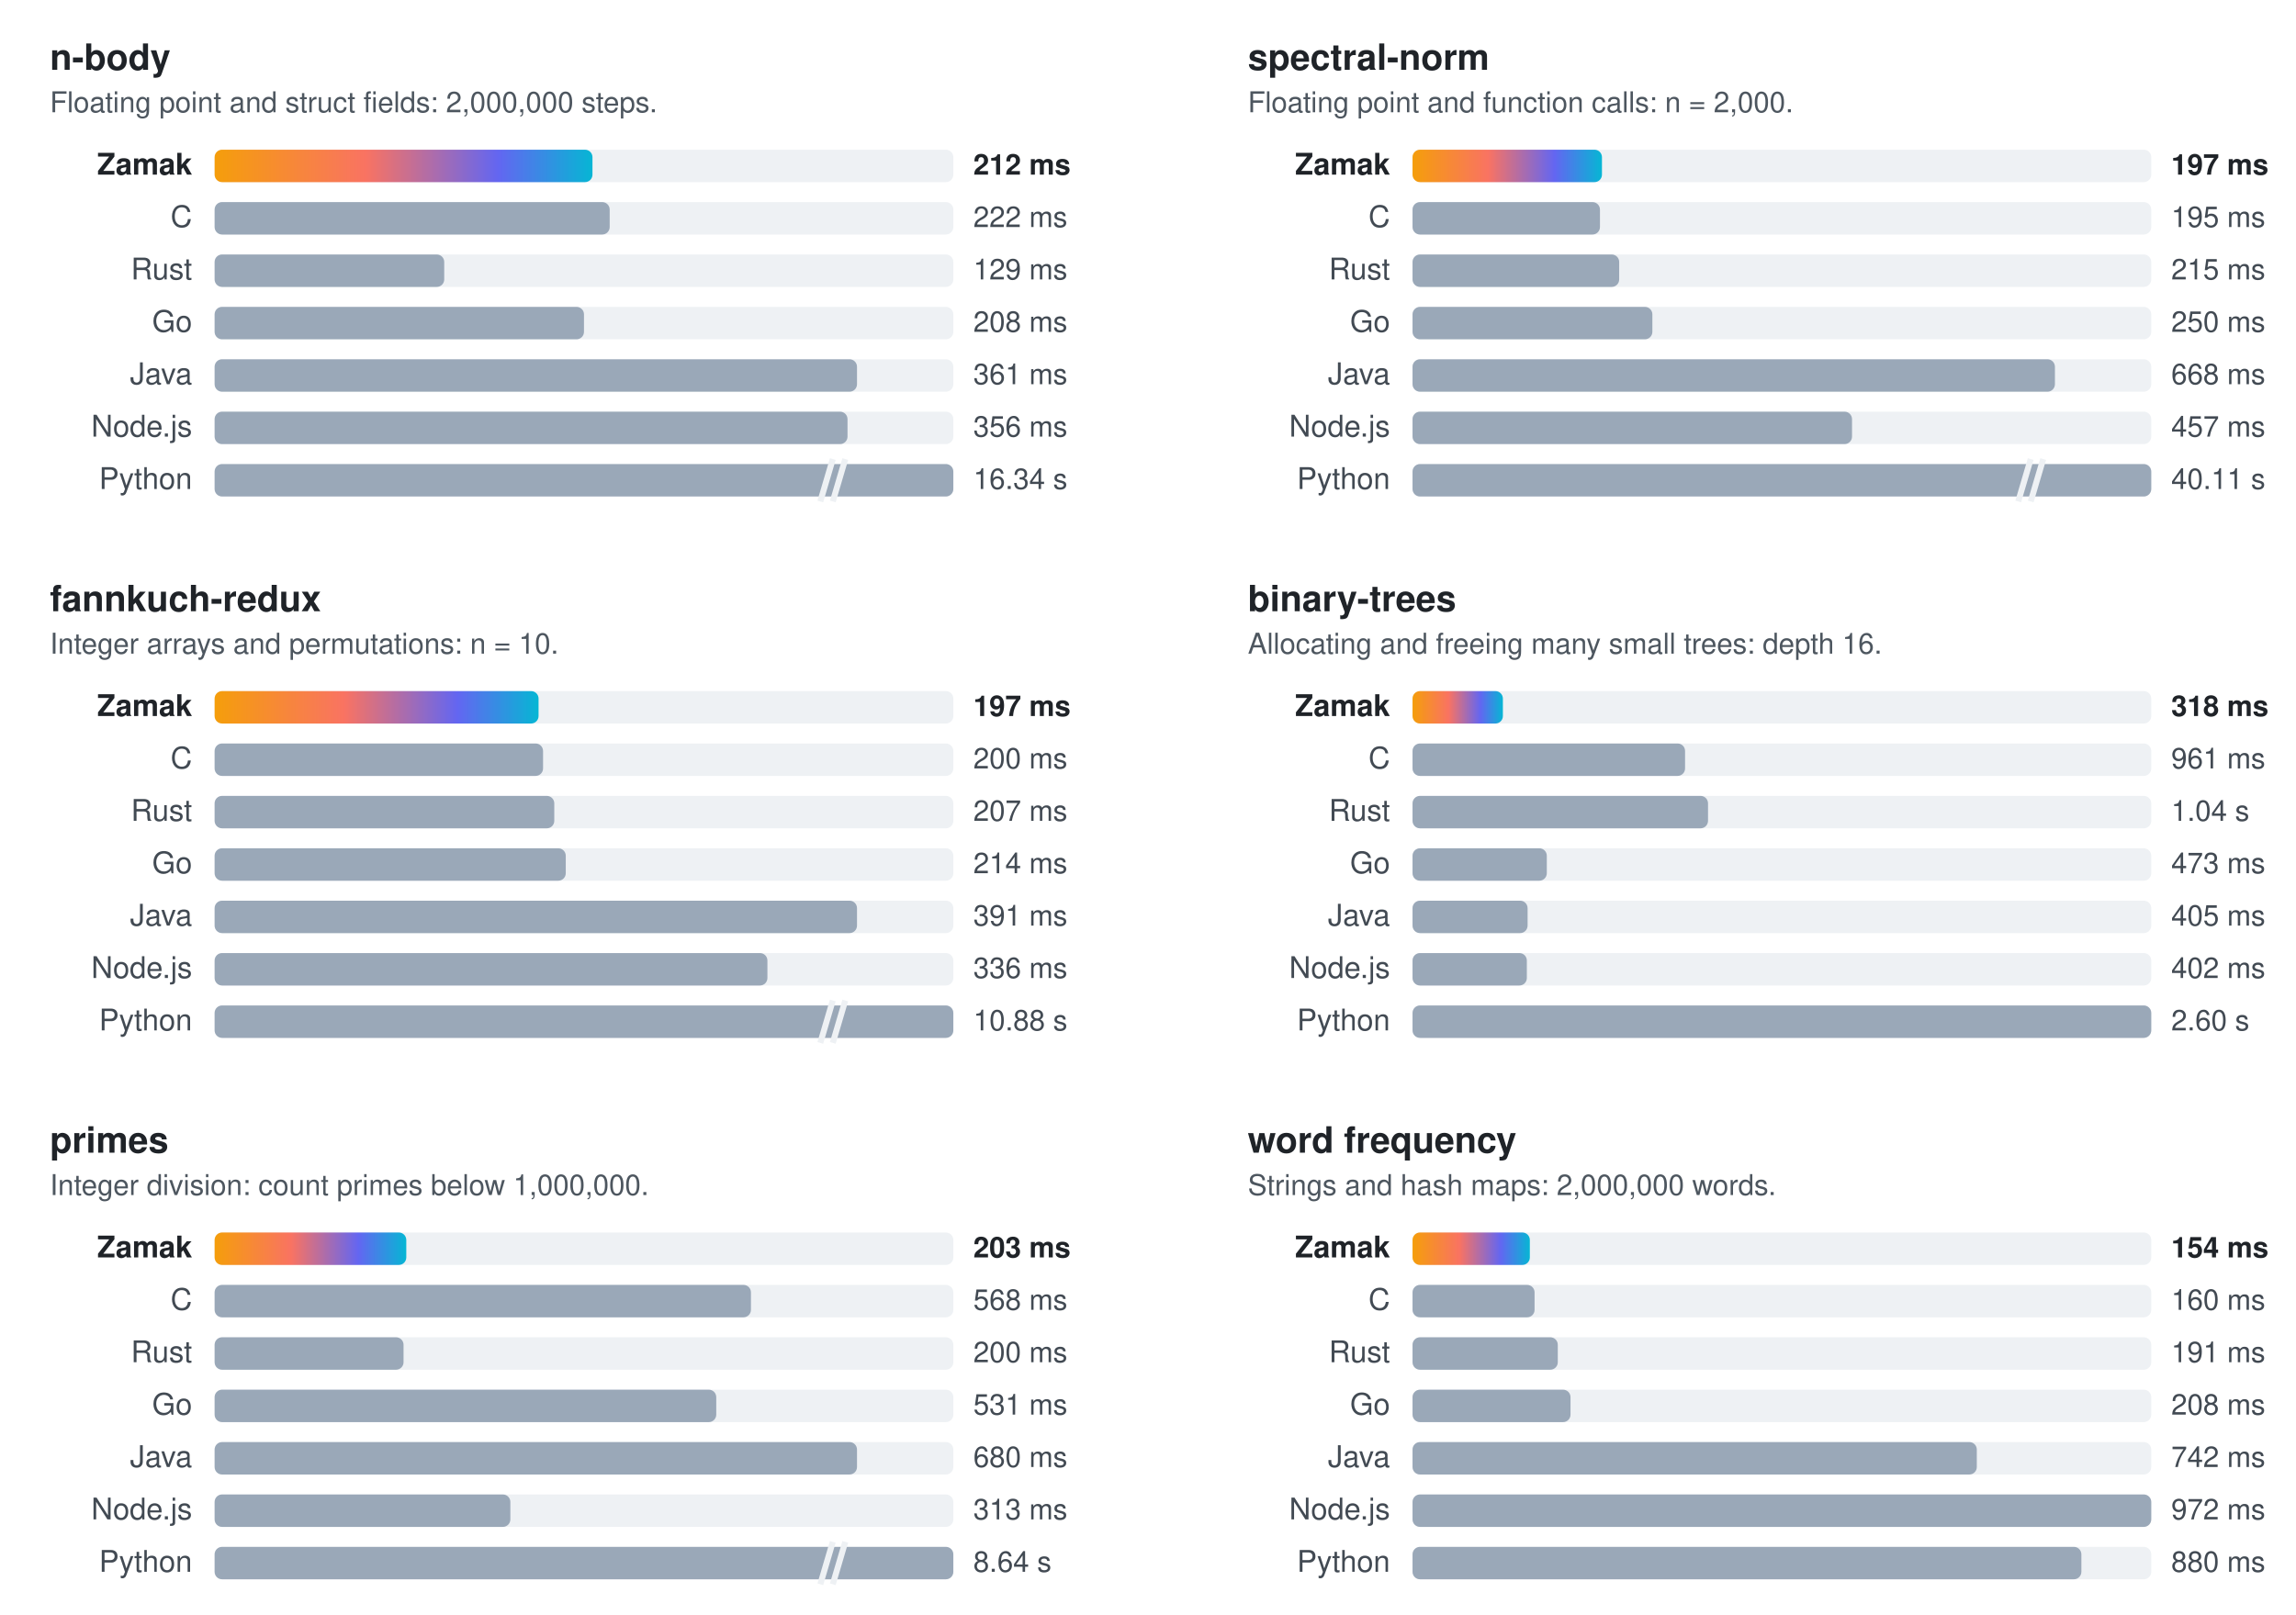
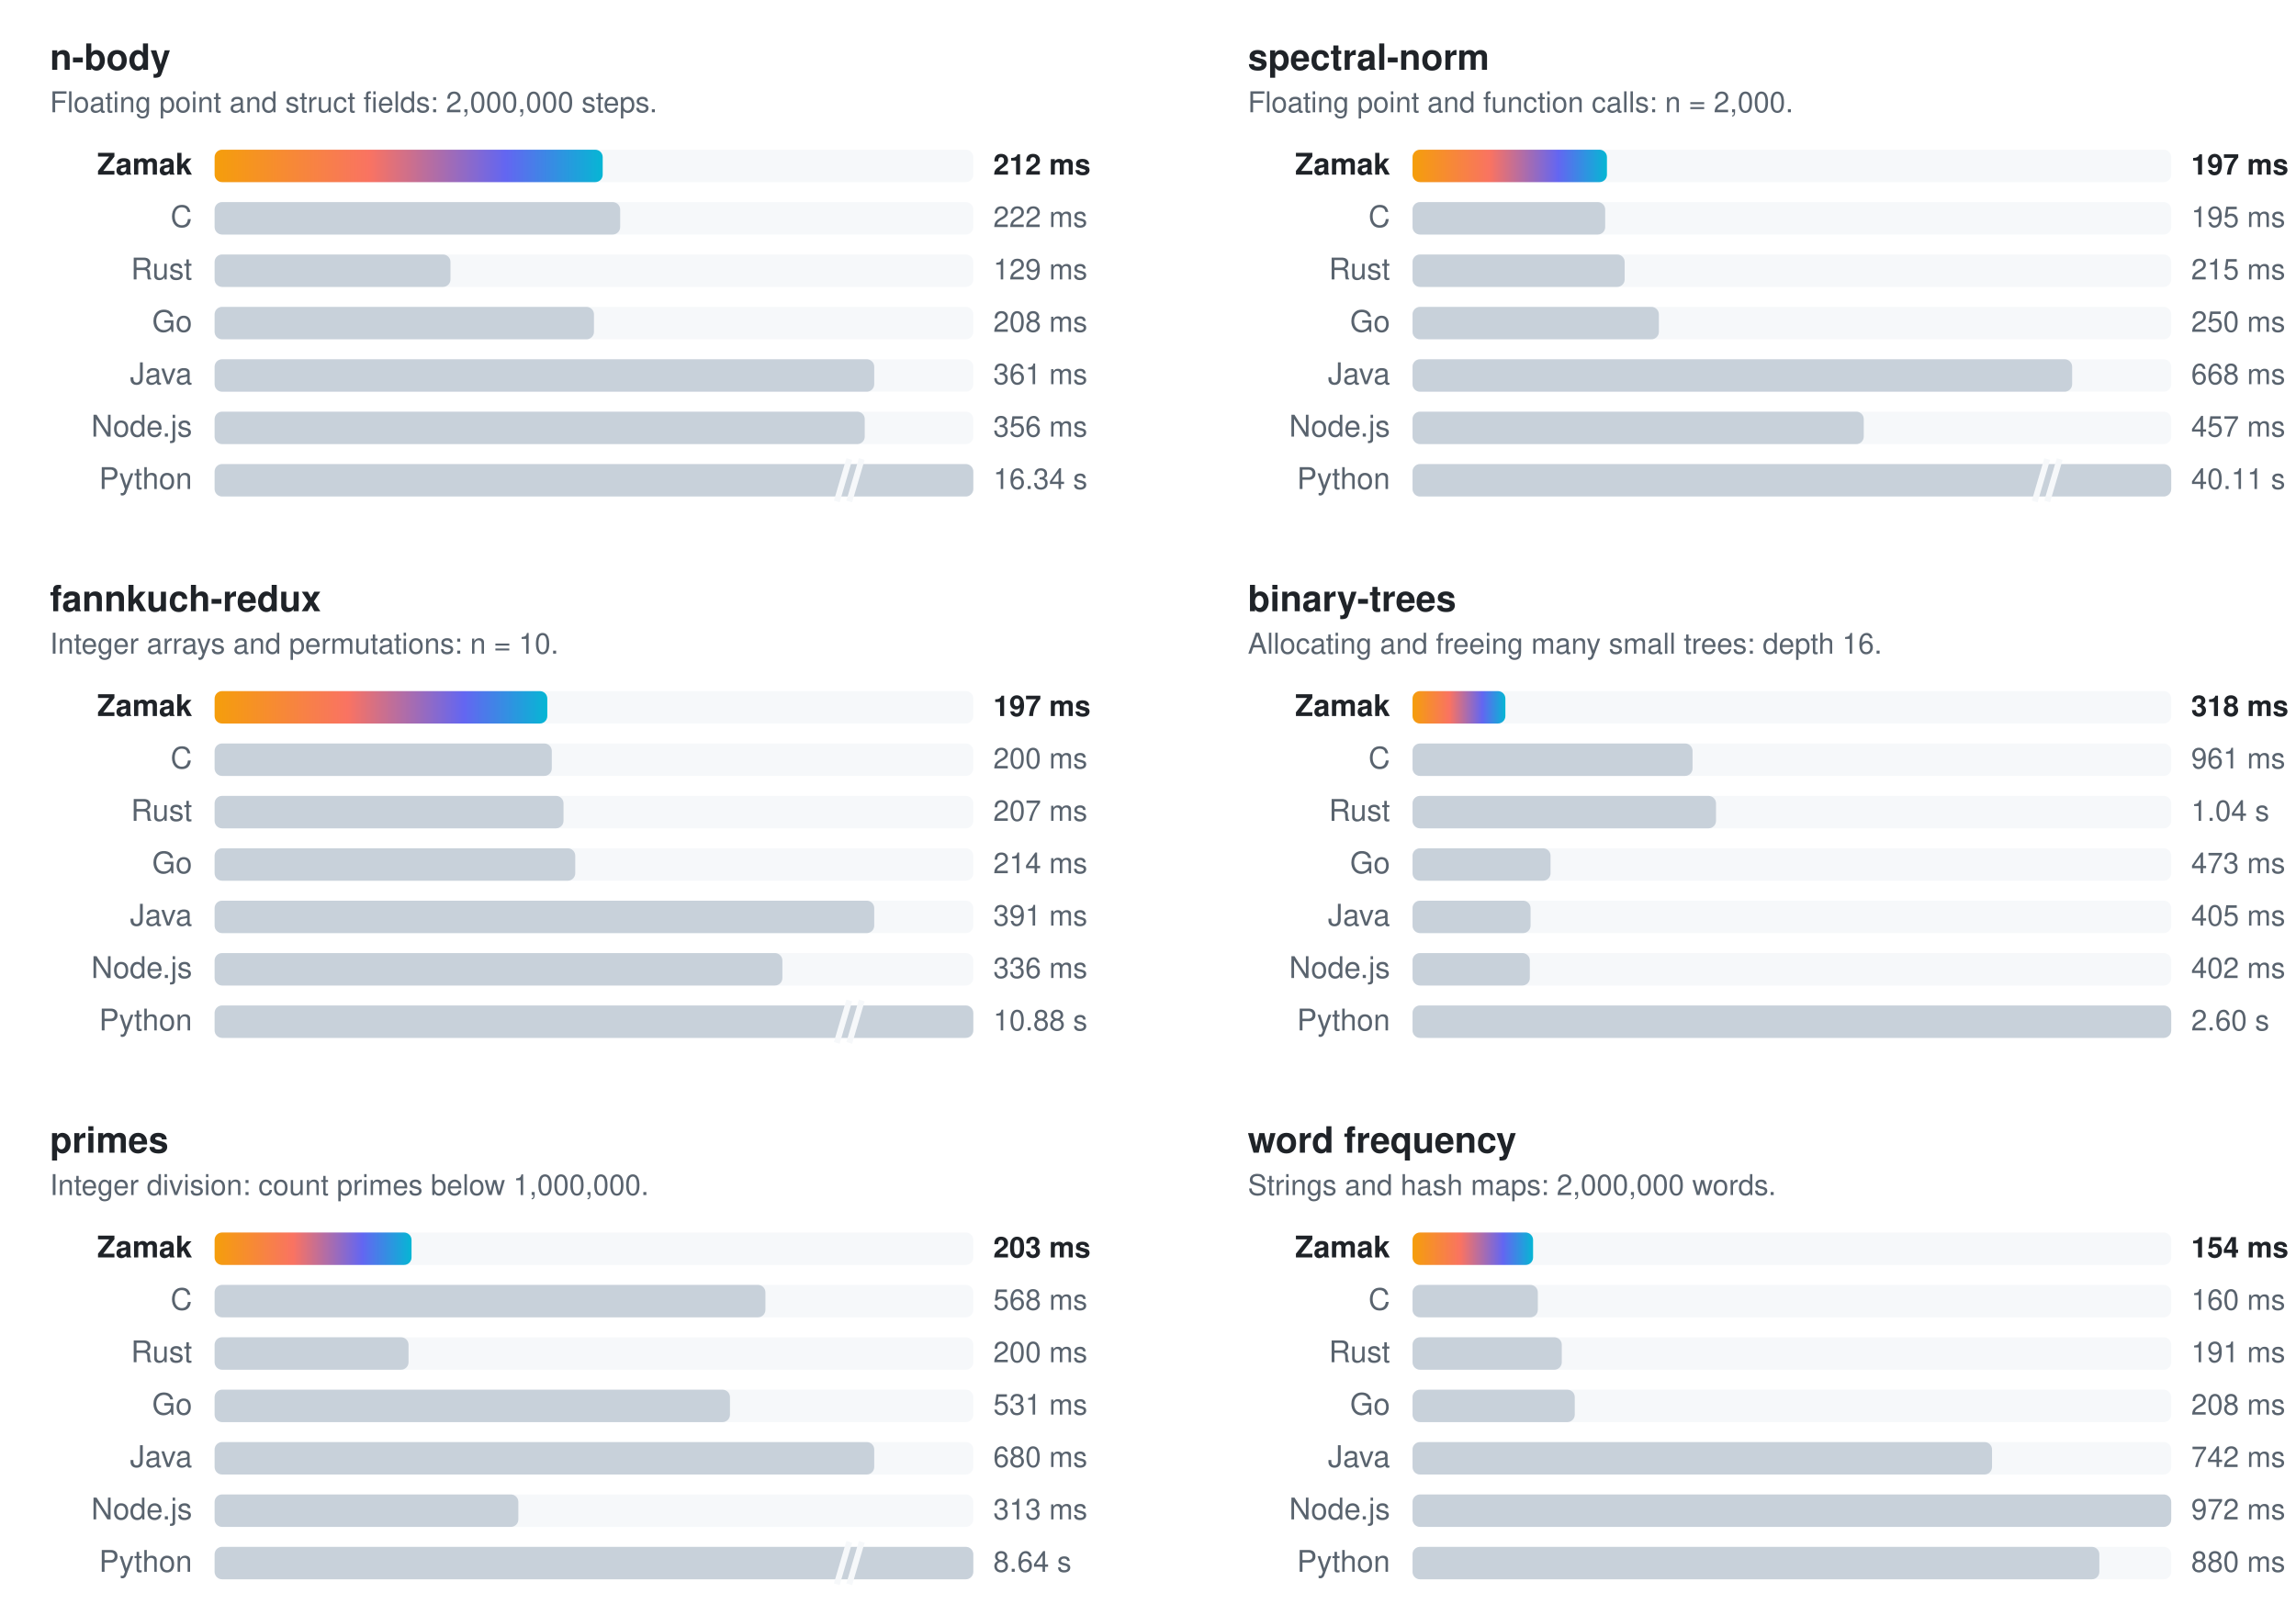
<svg xmlns="http://www.w3.org/2000/svg" viewBox="0 0 920 647" width="920" height="647" role="img" aria-label="Run time of six programs in Zamak, C, Rust, Go, Java, Node.js, and Python" font-family="-apple-system, 'Segoe UI', Helvetica, Arial, sans-serif">
  <defs>
    <linearGradient id="brand" x1="0" x2="1" y1="0" y2="0">
      <stop offset="0" stop-color="#f59e0b" />
      <stop offset="0.4" stop-color="#f97362" />
      <stop offset="0.75" stop-color="#6366f1" />
      <stop offset="1" stop-color="#06b6d4" />
    </linearGradient>
  </defs>
  <text x="20" y="28" font-size="14.5" font-weight="600" fill="#1f2328">n-body</text>
-   <text x="20" y="45" font-size="11.5" fill="#4d565f">Floating point and struct fields: 2,000,000 steps.</text>
+   <text x="20" y="45" font-size="11.5" fill="#59636e">Floating point and struct fields: 2,000,000 steps.</text>
  <text x="77" y="70" font-size="12" text-anchor="end" font-weight="600" fill="#1f2328">Zamak</text>
-   <rect x="86" y="60" width="296" height="13" rx="3" fill="#eef1f4" />
-   <rect x="86" y="60" width="151.4" height="13" rx="3" fill="url(#brand)" />
-   <text x="390" y="70" font-size="11.5" font-weight="600" fill="#1f2328">212 ms</text>
-   <text x="77" y="91" font-size="12" text-anchor="end" font-weight="500" fill="#424a53">C</text>
-   <rect x="86" y="81" width="296" height="13" rx="3" fill="#eef1f4" />
-   <rect x="86" y="81" width="158.3" height="13" rx="3" fill="#9aa8b8" />
-   <text x="390" y="91" font-size="11.5" font-weight="500" fill="#424a53">222 ms</text>
-   <text x="77" y="112" font-size="12" text-anchor="end" font-weight="500" fill="#424a53">Rust</text>
-   <rect x="86" y="102" width="296" height="13" rx="3" fill="#eef1f4" />
-   <rect x="86" y="102" width="92.0" height="13" rx="3" fill="#9aa8b8" />
-   <text x="390" y="112" font-size="11.5" font-weight="500" fill="#424a53">129 ms</text>
-   <text x="77" y="133" font-size="12" text-anchor="end" font-weight="500" fill="#424a53">Go</text>
-   <rect x="86" y="123" width="296" height="13" rx="3" fill="#eef1f4" />
-   <rect x="86" y="123" width="148.0" height="13" rx="3" fill="#9aa8b8" />
-   <text x="390" y="133" font-size="11.5" font-weight="500" fill="#424a53">208 ms</text>
-   <text x="77" y="154" font-size="12" text-anchor="end" font-weight="500" fill="#424a53">Java</text>
-   <rect x="86" y="144" width="296" height="13" rx="3" fill="#eef1f4" />
-   <rect x="86" y="144" width="257.4" height="13" rx="3" fill="#9aa8b8" />
-   <text x="390" y="154" font-size="11.5" font-weight="500" fill="#424a53">361 ms</text>
-   <text x="77" y="175" font-size="12" text-anchor="end" font-weight="500" fill="#424a53">Node.js</text>
-   <rect x="86" y="165" width="296" height="13" rx="3" fill="#eef1f4" />
-   <rect x="86" y="165" width="253.6" height="13" rx="3" fill="#9aa8b8" />
-   <text x="390" y="175" font-size="11.5" font-weight="500" fill="#424a53">356 ms</text>
-   <text x="77" y="196" font-size="12" text-anchor="end" font-weight="500" fill="#424a53">Python</text>
-   <rect x="86" y="186" width="296" height="13" rx="3" fill="#eef1f4" />
-   <rect x="86" y="186" width="296.0" height="13" rx="3" fill="#9aa8b8" />
-   <path d="M328.7 201 l5 -17" stroke="#eef1f4" stroke-width="2.4" />
-   <path d="M333.7 201 l5 -17" stroke="#eef1f4" stroke-width="2.4" />
-   <text x="390" y="196" font-size="11.5" font-weight="500" fill="#424a53">16.34 s</text>
+   <rect x="86" y="60" width="304" height="13" rx="3" fill="#f6f8fa" />
+   <rect x="86" y="60" width="155.5" height="13" rx="3" fill="url(#brand)" />
+   <text x="398" y="70" font-size="11.5" font-weight="600" fill="#1f2328">212 ms</text>
+   <text x="77" y="91" font-size="12" text-anchor="end" font-weight="400" fill="#59636e">C</text>
+   <rect x="86" y="81" width="304" height="13" rx="3" fill="#f6f8fa" />
+   <rect x="86" y="81" width="162.5" height="13" rx="3" fill="#c8d1da" />
+   <text x="398" y="91" font-size="11.5" font-weight="400" fill="#59636e">222 ms</text>
+   <text x="77" y="112" font-size="12" text-anchor="end" font-weight="400" fill="#59636e">Rust</text>
+   <rect x="86" y="102" width="304" height="13" rx="3" fill="#f6f8fa" />
+   <rect x="86" y="102" width="94.5" height="13" rx="3" fill="#c8d1da" />
+   <text x="398" y="112" font-size="11.5" font-weight="400" fill="#59636e">129 ms</text>
+   <text x="77" y="133" font-size="12" text-anchor="end" font-weight="400" fill="#59636e">Go</text>
+   <rect x="86" y="123" width="304" height="13" rx="3" fill="#f6f8fa" />
+   <rect x="86" y="123" width="152.0" height="13" rx="3" fill="#c8d1da" />
+   <text x="398" y="133" font-size="11.5" font-weight="400" fill="#59636e">208 ms</text>
+   <text x="77" y="154" font-size="12" text-anchor="end" font-weight="400" fill="#59636e">Java</text>
+   <rect x="86" y="144" width="304" height="13" rx="3" fill="#f6f8fa" />
+   <rect x="86" y="144" width="264.3" height="13" rx="3" fill="#c8d1da" />
+   <text x="398" y="154" font-size="11.5" font-weight="400" fill="#59636e">361 ms</text>
+   <text x="77" y="175" font-size="12" text-anchor="end" font-weight="400" fill="#59636e">Node.js</text>
+   <rect x="86" y="165" width="304" height="13" rx="3" fill="#f6f8fa" />
+   <rect x="86" y="165" width="260.5" height="13" rx="3" fill="#c8d1da" />
+   <text x="398" y="175" font-size="11.5" font-weight="400" fill="#59636e">356 ms</text>
+   <text x="77" y="196" font-size="12" text-anchor="end" font-weight="400" fill="#59636e">Python</text>
+   <rect x="86" y="186" width="304" height="13" rx="3" fill="#f6f8fa" />
+   <rect x="86" y="186" width="304.0" height="13" rx="3" fill="#c8d1da" />
+   <path d="M335.3 201 l5 -17" stroke="#f6f8fa" stroke-width="2.4" />
+   <path d="M340.3 201 l5 -17" stroke="#f6f8fa" stroke-width="2.4" />
+   <text x="398" y="196" font-size="11.5" font-weight="400" fill="#59636e">16.34 s</text>
  <text x="500" y="28" font-size="14.5" font-weight="600" fill="#1f2328">spectral-norm</text>
-   <text x="500" y="45" font-size="11.5" fill="#4d565f">Floating point and function calls: n = 2,000.</text>
+   <text x="500" y="45" font-size="11.5" fill="#59636e">Floating point and function calls: n = 2,000.</text>
  <text x="557" y="70" font-size="12" text-anchor="end" font-weight="600" fill="#1f2328">Zamak</text>
-   <rect x="566" y="60" width="296" height="13" rx="3" fill="#eef1f4" />
-   <rect x="566" y="60" width="75.9" height="13" rx="3" fill="url(#brand)" />
-   <text x="870" y="70" font-size="11.5" font-weight="600" fill="#1f2328">197 ms</text>
-   <text x="557" y="91" font-size="12" text-anchor="end" font-weight="500" fill="#424a53">C</text>
-   <rect x="566" y="81" width="296" height="13" rx="3" fill="#eef1f4" />
-   <rect x="566" y="81" width="75.1" height="13" rx="3" fill="#9aa8b8" />
-   <text x="870" y="91" font-size="11.5" font-weight="500" fill="#424a53">195 ms</text>
-   <text x="557" y="112" font-size="12" text-anchor="end" font-weight="500" fill="#424a53">Rust</text>
-   <rect x="566" y="102" width="296" height="13" rx="3" fill="#eef1f4" />
-   <rect x="566" y="102" width="82.8" height="13" rx="3" fill="#9aa8b8" />
-   <text x="870" y="112" font-size="11.5" font-weight="500" fill="#424a53">215 ms</text>
-   <text x="557" y="133" font-size="12" text-anchor="end" font-weight="500" fill="#424a53">Go</text>
-   <rect x="566" y="123" width="296" height="13" rx="3" fill="#eef1f4" />
-   <rect x="566" y="123" width="96.1" height="13" rx="3" fill="#9aa8b8" />
-   <text x="870" y="133" font-size="11.5" font-weight="500" fill="#424a53">250 ms</text>
-   <text x="557" y="154" font-size="12" text-anchor="end" font-weight="500" fill="#424a53">Java</text>
-   <rect x="566" y="144" width="296" height="13" rx="3" fill="#eef1f4" />
-   <rect x="566" y="144" width="257.4" height="13" rx="3" fill="#9aa8b8" />
-   <text x="870" y="154" font-size="11.5" font-weight="500" fill="#424a53">668 ms</text>
-   <text x="557" y="175" font-size="12" text-anchor="end" font-weight="500" fill="#424a53">Node.js</text>
-   <rect x="566" y="165" width="296" height="13" rx="3" fill="#eef1f4" />
-   <rect x="566" y="165" width="176.1" height="13" rx="3" fill="#9aa8b8" />
-   <text x="870" y="175" font-size="11.5" font-weight="500" fill="#424a53">457 ms</text>
-   <text x="557" y="196" font-size="12" text-anchor="end" font-weight="500" fill="#424a53">Python</text>
-   <rect x="566" y="186" width="296" height="13" rx="3" fill="#eef1f4" />
-   <rect x="566" y="186" width="296.0" height="13" rx="3" fill="#9aa8b8" />
-   <path d="M808.7 201 l5 -17" stroke="#eef1f4" stroke-width="2.4" />
-   <path d="M813.7 201 l5 -17" stroke="#eef1f4" stroke-width="2.4" />
-   <text x="870" y="196" font-size="11.5" font-weight="500" fill="#424a53">40.11 s</text>
+   <rect x="566" y="60" width="304" height="13" rx="3" fill="#f6f8fa" />
+   <rect x="566" y="60" width="77.9" height="13" rx="3" fill="url(#brand)" />
+   <text x="878" y="70" font-size="11.5" font-weight="600" fill="#1f2328">197 ms</text>
+   <text x="557" y="91" font-size="12" text-anchor="end" font-weight="400" fill="#59636e">C</text>
+   <rect x="566" y="81" width="304" height="13" rx="3" fill="#f6f8fa" />
+   <rect x="566" y="81" width="77.2" height="13" rx="3" fill="#c8d1da" />
+   <text x="878" y="91" font-size="11.5" font-weight="400" fill="#59636e">195 ms</text>
+   <text x="557" y="112" font-size="12" text-anchor="end" font-weight="400" fill="#59636e">Rust</text>
+   <rect x="566" y="102" width="304" height="13" rx="3" fill="#f6f8fa" />
+   <rect x="566" y="102" width="85.0" height="13" rx="3" fill="#c8d1da" />
+   <text x="878" y="112" font-size="11.5" font-weight="400" fill="#59636e">215 ms</text>
+   <text x="557" y="133" font-size="12" text-anchor="end" font-weight="400" fill="#59636e">Go</text>
+   <rect x="566" y="123" width="304" height="13" rx="3" fill="#f6f8fa" />
+   <rect x="566" y="123" width="98.7" height="13" rx="3" fill="#c8d1da" />
+   <text x="878" y="133" font-size="11.5" font-weight="400" fill="#59636e">250 ms</text>
+   <text x="557" y="154" font-size="12" text-anchor="end" font-weight="400" fill="#59636e">Java</text>
+   <rect x="566" y="144" width="304" height="13" rx="3" fill="#f6f8fa" />
+   <rect x="566" y="144" width="264.3" height="13" rx="3" fill="#c8d1da" />
+   <text x="878" y="154" font-size="11.5" font-weight="400" fill="#59636e">668 ms</text>
+   <text x="557" y="175" font-size="12" text-anchor="end" font-weight="400" fill="#59636e">Node.js</text>
+   <rect x="566" y="165" width="304" height="13" rx="3" fill="#f6f8fa" />
+   <rect x="566" y="165" width="180.8" height="13" rx="3" fill="#c8d1da" />
+   <text x="878" y="175" font-size="11.5" font-weight="400" fill="#59636e">457 ms</text>
+   <text x="557" y="196" font-size="12" text-anchor="end" font-weight="400" fill="#59636e">Python</text>
+   <rect x="566" y="186" width="304" height="13" rx="3" fill="#f6f8fa" />
+   <rect x="566" y="186" width="304.0" height="13" rx="3" fill="#c8d1da" />
+   <path d="M815.3 201 l5 -17" stroke="#f6f8fa" stroke-width="2.4" />
+   <path d="M820.3 201 l5 -17" stroke="#f6f8fa" stroke-width="2.4" />
+   <text x="878" y="196" font-size="11.5" font-weight="400" fill="#59636e">40.11 s</text>
  <text x="20" y="245" font-size="14.5" font-weight="600" fill="#1f2328">fannkuch-redux</text>
-   <text x="20" y="262" font-size="11.5" fill="#4d565f">Integer arrays and permutations: n = 10.</text>
+   <text x="20" y="262" font-size="11.5" fill="#59636e">Integer arrays and permutations: n = 10.</text>
  <text x="77" y="287" font-size="12" text-anchor="end" font-weight="600" fill="#1f2328">Zamak</text>
-   <rect x="86" y="277" width="296" height="13" rx="3" fill="#eef1f4" />
-   <rect x="86" y="277" width="129.8" height="13" rx="3" fill="url(#brand)" />
-   <text x="390" y="287" font-size="11.5" font-weight="600" fill="#1f2328">197 ms</text>
-   <text x="77" y="308" font-size="12" text-anchor="end" font-weight="500" fill="#424a53">C</text>
-   <rect x="86" y="298" width="296" height="13" rx="3" fill="#eef1f4" />
-   <rect x="86" y="298" width="131.6" height="13" rx="3" fill="#9aa8b8" />
-   <text x="390" y="308" font-size="11.5" font-weight="500" fill="#424a53">200 ms</text>
-   <text x="77" y="329" font-size="12" text-anchor="end" font-weight="500" fill="#424a53">Rust</text>
-   <rect x="86" y="319" width="296" height="13" rx="3" fill="#eef1f4" />
-   <rect x="86" y="319" width="136.1" height="13" rx="3" fill="#9aa8b8" />
-   <text x="390" y="329" font-size="11.5" font-weight="500" fill="#424a53">207 ms</text>
-   <text x="77" y="350" font-size="12" text-anchor="end" font-weight="500" fill="#424a53">Go</text>
-   <rect x="86" y="340" width="296" height="13" rx="3" fill="#eef1f4" />
-   <rect x="86" y="340" width="140.7" height="13" rx="3" fill="#9aa8b8" />
-   <text x="390" y="350" font-size="11.5" font-weight="500" fill="#424a53">214 ms</text>
-   <text x="77" y="371" font-size="12" text-anchor="end" font-weight="500" fill="#424a53">Java</text>
-   <rect x="86" y="361" width="296" height="13" rx="3" fill="#eef1f4" />
-   <rect x="86" y="361" width="257.4" height="13" rx="3" fill="#9aa8b8" />
-   <text x="390" y="371" font-size="11.5" font-weight="500" fill="#424a53">391 ms</text>
-   <text x="77" y="392" font-size="12" text-anchor="end" font-weight="500" fill="#424a53">Node.js</text>
-   <rect x="86" y="382" width="296" height="13" rx="3" fill="#eef1f4" />
-   <rect x="86" y="382" width="221.5" height="13" rx="3" fill="#9aa8b8" />
-   <text x="390" y="392" font-size="11.5" font-weight="500" fill="#424a53">336 ms</text>
-   <text x="77" y="413" font-size="12" text-anchor="end" font-weight="500" fill="#424a53">Python</text>
-   <rect x="86" y="403" width="296" height="13" rx="3" fill="#eef1f4" />
-   <rect x="86" y="403" width="296.0" height="13" rx="3" fill="#9aa8b8" />
-   <path d="M328.7 418 l5 -17" stroke="#eef1f4" stroke-width="2.4" />
-   <path d="M333.7 418 l5 -17" stroke="#eef1f4" stroke-width="2.4" />
-   <text x="390" y="413" font-size="11.5" font-weight="500" fill="#424a53">10.88 s</text>
+   <rect x="86" y="277" width="304" height="13" rx="3" fill="#f6f8fa" />
+   <rect x="86" y="277" width="133.3" height="13" rx="3" fill="url(#brand)" />
+   <text x="398" y="287" font-size="11.5" font-weight="600" fill="#1f2328">197 ms</text>
+   <text x="77" y="308" font-size="12" text-anchor="end" font-weight="400" fill="#59636e">C</text>
+   <rect x="86" y="298" width="304" height="13" rx="3" fill="#f6f8fa" />
+   <rect x="86" y="298" width="135.1" height="13" rx="3" fill="#c8d1da" />
+   <text x="398" y="308" font-size="11.5" font-weight="400" fill="#59636e">200 ms</text>
+   <text x="77" y="329" font-size="12" text-anchor="end" font-weight="400" fill="#59636e">Rust</text>
+   <rect x="86" y="319" width="304" height="13" rx="3" fill="#f6f8fa" />
+   <rect x="86" y="319" width="139.8" height="13" rx="3" fill="#c8d1da" />
+   <text x="398" y="329" font-size="11.5" font-weight="400" fill="#59636e">207 ms</text>
+   <text x="77" y="350" font-size="12" text-anchor="end" font-weight="400" fill="#59636e">Go</text>
+   <rect x="86" y="340" width="304" height="13" rx="3" fill="#f6f8fa" />
+   <rect x="86" y="340" width="144.5" height="13" rx="3" fill="#c8d1da" />
+   <text x="398" y="350" font-size="11.5" font-weight="400" fill="#59636e">214 ms</text>
+   <text x="77" y="371" font-size="12" text-anchor="end" font-weight="400" fill="#59636e">Java</text>
+   <rect x="86" y="361" width="304" height="13" rx="3" fill="#f6f8fa" />
+   <rect x="86" y="361" width="264.3" height="13" rx="3" fill="#c8d1da" />
+   <text x="398" y="371" font-size="11.5" font-weight="400" fill="#59636e">391 ms</text>
+   <text x="77" y="392" font-size="12" text-anchor="end" font-weight="400" fill="#59636e">Node.js</text>
+   <rect x="86" y="382" width="304" height="13" rx="3" fill="#f6f8fa" />
+   <rect x="86" y="382" width="227.5" height="13" rx="3" fill="#c8d1da" />
+   <text x="398" y="392" font-size="11.5" font-weight="400" fill="#59636e">336 ms</text>
+   <text x="77" y="413" font-size="12" text-anchor="end" font-weight="400" fill="#59636e">Python</text>
+   <rect x="86" y="403" width="304" height="13" rx="3" fill="#f6f8fa" />
+   <rect x="86" y="403" width="304.0" height="13" rx="3" fill="#c8d1da" />
+   <path d="M335.3 418 l5 -17" stroke="#f6f8fa" stroke-width="2.4" />
+   <path d="M340.3 418 l5 -17" stroke="#f6f8fa" stroke-width="2.4" />
+   <text x="398" y="413" font-size="11.5" font-weight="400" fill="#59636e">10.88 s</text>
  <text x="500" y="245" font-size="14.5" font-weight="600" fill="#1f2328">binary-trees</text>
-   <text x="500" y="262" font-size="11.5" fill="#4d565f">Allocating and freeing many small trees: depth 16.</text>
+   <text x="500" y="262" font-size="11.5" fill="#59636e">Allocating and freeing many small trees: depth 16.</text>
  <text x="557" y="287" font-size="12" text-anchor="end" font-weight="600" fill="#1f2328">Zamak</text>
-   <rect x="566" y="277" width="296" height="13" rx="3" fill="#eef1f4" />
-   <rect x="566" y="277" width="36.2" height="13" rx="3" fill="url(#brand)" />
-   <text x="870" y="287" font-size="11.5" font-weight="600" fill="#1f2328">318 ms</text>
-   <text x="557" y="308" font-size="12" text-anchor="end" font-weight="500" fill="#424a53">C</text>
-   <rect x="566" y="298" width="296" height="13" rx="3" fill="#eef1f4" />
-   <rect x="566" y="298" width="109.2" height="13" rx="3" fill="#9aa8b8" />
-   <text x="870" y="308" font-size="11.5" font-weight="500" fill="#424a53">961 ms</text>
-   <text x="557" y="329" font-size="12" text-anchor="end" font-weight="500" fill="#424a53">Rust</text>
-   <rect x="566" y="319" width="296" height="13" rx="3" fill="#eef1f4" />
-   <rect x="566" y="319" width="118.4" height="13" rx="3" fill="#9aa8b8" />
-   <text x="870" y="329" font-size="11.5" font-weight="500" fill="#424a53">1.04 s</text>
-   <text x="557" y="350" font-size="12" text-anchor="end" font-weight="500" fill="#424a53">Go</text>
-   <rect x="566" y="340" width="296" height="13" rx="3" fill="#eef1f4" />
-   <rect x="566" y="340" width="53.8" height="13" rx="3" fill="#9aa8b8" />
-   <text x="870" y="350" font-size="11.5" font-weight="500" fill="#424a53">473 ms</text>
-   <text x="557" y="371" font-size="12" text-anchor="end" font-weight="500" fill="#424a53">Java</text>
-   <rect x="566" y="361" width="296" height="13" rx="3" fill="#eef1f4" />
-   <rect x="566" y="361" width="46.1" height="13" rx="3" fill="#9aa8b8" />
-   <text x="870" y="371" font-size="11.5" font-weight="500" fill="#424a53">405 ms</text>
-   <text x="557" y="392" font-size="12" text-anchor="end" font-weight="500" fill="#424a53">Node.js</text>
-   <rect x="566" y="382" width="296" height="13" rx="3" fill="#eef1f4" />
-   <rect x="566" y="382" width="45.8" height="13" rx="3" fill="#9aa8b8" />
-   <text x="870" y="392" font-size="11.5" font-weight="500" fill="#424a53">402 ms</text>
-   <text x="557" y="413" font-size="12" text-anchor="end" font-weight="500" fill="#424a53">Python</text>
-   <rect x="566" y="403" width="296" height="13" rx="3" fill="#eef1f4" />
-   <rect x="566" y="403" width="296.0" height="13" rx="3" fill="#9aa8b8" />
-   <text x="870" y="413" font-size="11.5" font-weight="500" fill="#424a53">2.60 s</text>
+   <rect x="566" y="277" width="304" height="13" rx="3" fill="#f6f8fa" />
+   <rect x="566" y="277" width="37.2" height="13" rx="3" fill="url(#brand)" />
+   <text x="878" y="287" font-size="11.5" font-weight="600" fill="#1f2328">318 ms</text>
+   <text x="557" y="308" font-size="12" text-anchor="end" font-weight="400" fill="#59636e">C</text>
+   <rect x="566" y="298" width="304" height="13" rx="3" fill="#f6f8fa" />
+   <rect x="566" y="298" width="112.2" height="13" rx="3" fill="#c8d1da" />
+   <text x="878" y="308" font-size="11.5" font-weight="400" fill="#59636e">961 ms</text>
+   <text x="557" y="329" font-size="12" text-anchor="end" font-weight="400" fill="#59636e">Rust</text>
+   <rect x="566" y="319" width="304" height="13" rx="3" fill="#f6f8fa" />
+   <rect x="566" y="319" width="121.6" height="13" rx="3" fill="#c8d1da" />
+   <text x="878" y="329" font-size="11.5" font-weight="400" fill="#59636e">1.04 s</text>
+   <text x="557" y="350" font-size="12" text-anchor="end" font-weight="400" fill="#59636e">Go</text>
+   <rect x="566" y="340" width="304" height="13" rx="3" fill="#f6f8fa" />
+   <rect x="566" y="340" width="55.3" height="13" rx="3" fill="#c8d1da" />
+   <text x="878" y="350" font-size="11.5" font-weight="400" fill="#59636e">473 ms</text>
+   <text x="557" y="371" font-size="12" text-anchor="end" font-weight="400" fill="#59636e">Java</text>
+   <rect x="566" y="361" width="304" height="13" rx="3" fill="#f6f8fa" />
+   <rect x="566" y="361" width="47.3" height="13" rx="3" fill="#c8d1da" />
+   <text x="878" y="371" font-size="11.5" font-weight="400" fill="#59636e">405 ms</text>
+   <text x="557" y="392" font-size="12" text-anchor="end" font-weight="400" fill="#59636e">Node.js</text>
+   <rect x="566" y="382" width="304" height="13" rx="3" fill="#f6f8fa" />
+   <rect x="566" y="382" width="47.0" height="13" rx="3" fill="#c8d1da" />
+   <text x="878" y="392" font-size="11.5" font-weight="400" fill="#59636e">402 ms</text>
+   <text x="557" y="413" font-size="12" text-anchor="end" font-weight="400" fill="#59636e">Python</text>
+   <rect x="566" y="403" width="304" height="13" rx="3" fill="#f6f8fa" />
+   <rect x="566" y="403" width="304.0" height="13" rx="3" fill="#c8d1da" />
+   <text x="878" y="413" font-size="11.5" font-weight="400" fill="#59636e">2.60 s</text>
  <text x="20" y="462" font-size="14.5" font-weight="600" fill="#1f2328">primes</text>
-   <text x="20" y="479" font-size="11.5" fill="#4d565f">Integer division: count primes below 1,000,000.</text>
+   <text x="20" y="479" font-size="11.5" fill="#59636e">Integer division: count primes below 1,000,000.</text>
  <text x="77" y="504" font-size="12" text-anchor="end" font-weight="600" fill="#1f2328">Zamak</text>
-   <rect x="86" y="494" width="296" height="13" rx="3" fill="#eef1f4" />
-   <rect x="86" y="494" width="76.8" height="13" rx="3" fill="url(#brand)" />
-   <text x="390" y="504" font-size="11.5" font-weight="600" fill="#1f2328">203 ms</text>
-   <text x="77" y="525" font-size="12" text-anchor="end" font-weight="500" fill="#424a53">C</text>
-   <rect x="86" y="515" width="296" height="13" rx="3" fill="#eef1f4" />
-   <rect x="86" y="515" width="214.9" height="13" rx="3" fill="#9aa8b8" />
-   <text x="390" y="525" font-size="11.5" font-weight="500" fill="#424a53">568 ms</text>
-   <text x="77" y="546" font-size="12" text-anchor="end" font-weight="500" fill="#424a53">Rust</text>
-   <rect x="86" y="536" width="296" height="13" rx="3" fill="#eef1f4" />
-   <rect x="86" y="536" width="75.7" height="13" rx="3" fill="#9aa8b8" />
-   <text x="390" y="546" font-size="11.5" font-weight="500" fill="#424a53">200 ms</text>
-   <text x="77" y="567" font-size="12" text-anchor="end" font-weight="500" fill="#424a53">Go</text>
-   <rect x="86" y="557" width="296" height="13" rx="3" fill="#eef1f4" />
-   <rect x="86" y="557" width="201.0" height="13" rx="3" fill="#9aa8b8" />
-   <text x="390" y="567" font-size="11.5" font-weight="500" fill="#424a53">531 ms</text>
-   <text x="77" y="588" font-size="12" text-anchor="end" font-weight="500" fill="#424a53">Java</text>
-   <rect x="86" y="578" width="296" height="13" rx="3" fill="#eef1f4" />
-   <rect x="86" y="578" width="257.4" height="13" rx="3" fill="#9aa8b8" />
-   <text x="390" y="588" font-size="11.5" font-weight="500" fill="#424a53">680 ms</text>
-   <text x="77" y="609" font-size="12" text-anchor="end" font-weight="500" fill="#424a53">Node.js</text>
-   <rect x="86" y="599" width="296" height="13" rx="3" fill="#eef1f4" />
-   <rect x="86" y="599" width="118.5" height="13" rx="3" fill="#9aa8b8" />
-   <text x="390" y="609" font-size="11.5" font-weight="500" fill="#424a53">313 ms</text>
-   <text x="77" y="630" font-size="12" text-anchor="end" font-weight="500" fill="#424a53">Python</text>
-   <rect x="86" y="620" width="296" height="13" rx="3" fill="#eef1f4" />
-   <rect x="86" y="620" width="296.0" height="13" rx="3" fill="#9aa8b8" />
-   <path d="M328.7 635 l5 -17" stroke="#eef1f4" stroke-width="2.4" />
-   <path d="M333.7 635 l5 -17" stroke="#eef1f4" stroke-width="2.4" />
-   <text x="390" y="630" font-size="11.5" font-weight="500" fill="#424a53">8.64 s</text>
+   <rect x="86" y="494" width="304" height="13" rx="3" fill="#f6f8fa" />
+   <rect x="86" y="494" width="78.9" height="13" rx="3" fill="url(#brand)" />
+   <text x="398" y="504" font-size="11.5" font-weight="600" fill="#1f2328">203 ms</text>
+   <text x="77" y="525" font-size="12" text-anchor="end" font-weight="400" fill="#59636e">C</text>
+   <rect x="86" y="515" width="304" height="13" rx="3" fill="#f6f8fa" />
+   <rect x="86" y="515" width="220.7" height="13" rx="3" fill="#c8d1da" />
+   <text x="398" y="525" font-size="11.5" font-weight="400" fill="#59636e">568 ms</text>
+   <text x="77" y="546" font-size="12" text-anchor="end" font-weight="400" fill="#59636e">Rust</text>
+   <rect x="86" y="536" width="304" height="13" rx="3" fill="#f6f8fa" />
+   <rect x="86" y="536" width="77.7" height="13" rx="3" fill="#c8d1da" />
+   <text x="398" y="546" font-size="11.5" font-weight="400" fill="#59636e">200 ms</text>
+   <text x="77" y="567" font-size="12" text-anchor="end" font-weight="400" fill="#59636e">Go</text>
+   <rect x="86" y="557" width="304" height="13" rx="3" fill="#f6f8fa" />
+   <rect x="86" y="557" width="206.5" height="13" rx="3" fill="#c8d1da" />
+   <text x="398" y="567" font-size="11.5" font-weight="400" fill="#59636e">531 ms</text>
+   <text x="77" y="588" font-size="12" text-anchor="end" font-weight="400" fill="#59636e">Java</text>
+   <rect x="86" y="578" width="304" height="13" rx="3" fill="#f6f8fa" />
+   <rect x="86" y="578" width="264.3" height="13" rx="3" fill="#c8d1da" />
+   <text x="398" y="588" font-size="11.5" font-weight="400" fill="#59636e">680 ms</text>
+   <text x="77" y="609" font-size="12" text-anchor="end" font-weight="400" fill="#59636e">Node.js</text>
+   <rect x="86" y="599" width="304" height="13" rx="3" fill="#f6f8fa" />
+   <rect x="86" y="599" width="121.7" height="13" rx="3" fill="#c8d1da" />
+   <text x="398" y="609" font-size="11.5" font-weight="400" fill="#59636e">313 ms</text>
+   <text x="77" y="630" font-size="12" text-anchor="end" font-weight="400" fill="#59636e">Python</text>
+   <rect x="86" y="620" width="304" height="13" rx="3" fill="#f6f8fa" />
+   <rect x="86" y="620" width="304.0" height="13" rx="3" fill="#c8d1da" />
+   <path d="M335.3 635 l5 -17" stroke="#f6f8fa" stroke-width="2.4" />
+   <path d="M340.3 635 l5 -17" stroke="#f6f8fa" stroke-width="2.4" />
+   <text x="398" y="630" font-size="11.5" font-weight="400" fill="#59636e">8.64 s</text>
  <text x="500" y="462" font-size="14.5" font-weight="600" fill="#1f2328">word frequency</text>
-   <text x="500" y="479" font-size="11.5" fill="#4d565f">Strings and hash maps: 2,000,000 words.</text>
+   <text x="500" y="479" font-size="11.5" fill="#59636e">Strings and hash maps: 2,000,000 words.</text>
  <text x="557" y="504" font-size="12" text-anchor="end" font-weight="600" fill="#1f2328">Zamak</text>
-   <rect x="566" y="494" width="296" height="13" rx="3" fill="#eef1f4" />
-   <rect x="566" y="494" width="47.0" height="13" rx="3" fill="url(#brand)" />
-   <text x="870" y="504" font-size="11.5" font-weight="600" fill="#1f2328">154 ms</text>
-   <text x="557" y="525" font-size="12" text-anchor="end" font-weight="500" fill="#424a53">C</text>
-   <rect x="566" y="515" width="296" height="13" rx="3" fill="#eef1f4" />
-   <rect x="566" y="515" width="48.9" height="13" rx="3" fill="#9aa8b8" />
-   <text x="870" y="525" font-size="11.5" font-weight="500" fill="#424a53">160 ms</text>
-   <text x="557" y="546" font-size="12" text-anchor="end" font-weight="500" fill="#424a53">Rust</text>
-   <rect x="566" y="536" width="296" height="13" rx="3" fill="#eef1f4" />
-   <rect x="566" y="536" width="58.2" height="13" rx="3" fill="#9aa8b8" />
-   <text x="870" y="546" font-size="11.5" font-weight="500" fill="#424a53">191 ms</text>
-   <text x="557" y="567" font-size="12" text-anchor="end" font-weight="500" fill="#424a53">Go</text>
-   <rect x="566" y="557" width="296" height="13" rx="3" fill="#eef1f4" />
-   <rect x="566" y="557" width="63.3" height="13" rx="3" fill="#9aa8b8" />
-   <text x="870" y="567" font-size="11.5" font-weight="500" fill="#424a53">208 ms</text>
-   <text x="557" y="588" font-size="12" text-anchor="end" font-weight="500" fill="#424a53">Java</text>
-   <rect x="566" y="578" width="296" height="13" rx="3" fill="#eef1f4" />
-   <rect x="566" y="578" width="226.1" height="13" rx="3" fill="#9aa8b8" />
-   <text x="870" y="588" font-size="11.5" font-weight="500" fill="#424a53">742 ms</text>
-   <text x="557" y="609" font-size="12" text-anchor="end" font-weight="500" fill="#424a53">Node.js</text>
-   <rect x="566" y="599" width="296" height="13" rx="3" fill="#eef1f4" />
-   <rect x="566" y="599" width="296.0" height="13" rx="3" fill="#9aa8b8" />
-   <text x="870" y="609" font-size="11.5" font-weight="500" fill="#424a53">972 ms</text>
-   <text x="557" y="630" font-size="12" text-anchor="end" font-weight="500" fill="#424a53">Python</text>
-   <rect x="566" y="620" width="296" height="13" rx="3" fill="#eef1f4" />
-   <rect x="566" y="620" width="268.0" height="13" rx="3" fill="#9aa8b8" />
-   <text x="870" y="630" font-size="11.5" font-weight="500" fill="#424a53">880 ms</text>
+   <rect x="566" y="494" width="304" height="13" rx="3" fill="#f6f8fa" />
+   <rect x="566" y="494" width="48.3" height="13" rx="3" fill="url(#brand)" />
+   <text x="878" y="504" font-size="11.5" font-weight="600" fill="#1f2328">154 ms</text>
+   <text x="557" y="525" font-size="12" text-anchor="end" font-weight="400" fill="#59636e">C</text>
+   <rect x="566" y="515" width="304" height="13" rx="3" fill="#f6f8fa" />
+   <rect x="566" y="515" width="50.2" height="13" rx="3" fill="#c8d1da" />
+   <text x="878" y="525" font-size="11.5" font-weight="400" fill="#59636e">160 ms</text>
+   <text x="557" y="546" font-size="12" text-anchor="end" font-weight="400" fill="#59636e">Rust</text>
+   <rect x="566" y="536" width="304" height="13" rx="3" fill="#f6f8fa" />
+   <rect x="566" y="536" width="59.8" height="13" rx="3" fill="#c8d1da" />
+   <text x="878" y="546" font-size="11.5" font-weight="400" fill="#59636e">191 ms</text>
+   <text x="557" y="567" font-size="12" text-anchor="end" font-weight="400" fill="#59636e">Go</text>
+   <rect x="566" y="557" width="304" height="13" rx="3" fill="#f6f8fa" />
+   <rect x="566" y="557" width="65.0" height="13" rx="3" fill="#c8d1da" />
+   <text x="878" y="567" font-size="11.5" font-weight="400" fill="#59636e">208 ms</text>
+   <text x="557" y="588" font-size="12" text-anchor="end" font-weight="400" fill="#59636e">Java</text>
+   <rect x="566" y="578" width="304" height="13" rx="3" fill="#f6f8fa" />
+   <rect x="566" y="578" width="232.2" height="13" rx="3" fill="#c8d1da" />
+   <text x="878" y="588" font-size="11.5" font-weight="400" fill="#59636e">742 ms</text>
+   <text x="557" y="609" font-size="12" text-anchor="end" font-weight="400" fill="#59636e">Node.js</text>
+   <rect x="566" y="599" width="304" height="13" rx="3" fill="#f6f8fa" />
+   <rect x="566" y="599" width="304.0" height="13" rx="3" fill="#c8d1da" />
+   <text x="878" y="609" font-size="11.5" font-weight="400" fill="#59636e">972 ms</text>
+   <text x="557" y="630" font-size="12" text-anchor="end" font-weight="400" fill="#59636e">Python</text>
+   <rect x="566" y="620" width="304" height="13" rx="3" fill="#f6f8fa" />
+   <rect x="566" y="620" width="275.2" height="13" rx="3" fill="#c8d1da" />
+   <text x="878" y="630" font-size="11.5" font-weight="400" fill="#59636e">880 ms</text>
</svg>
